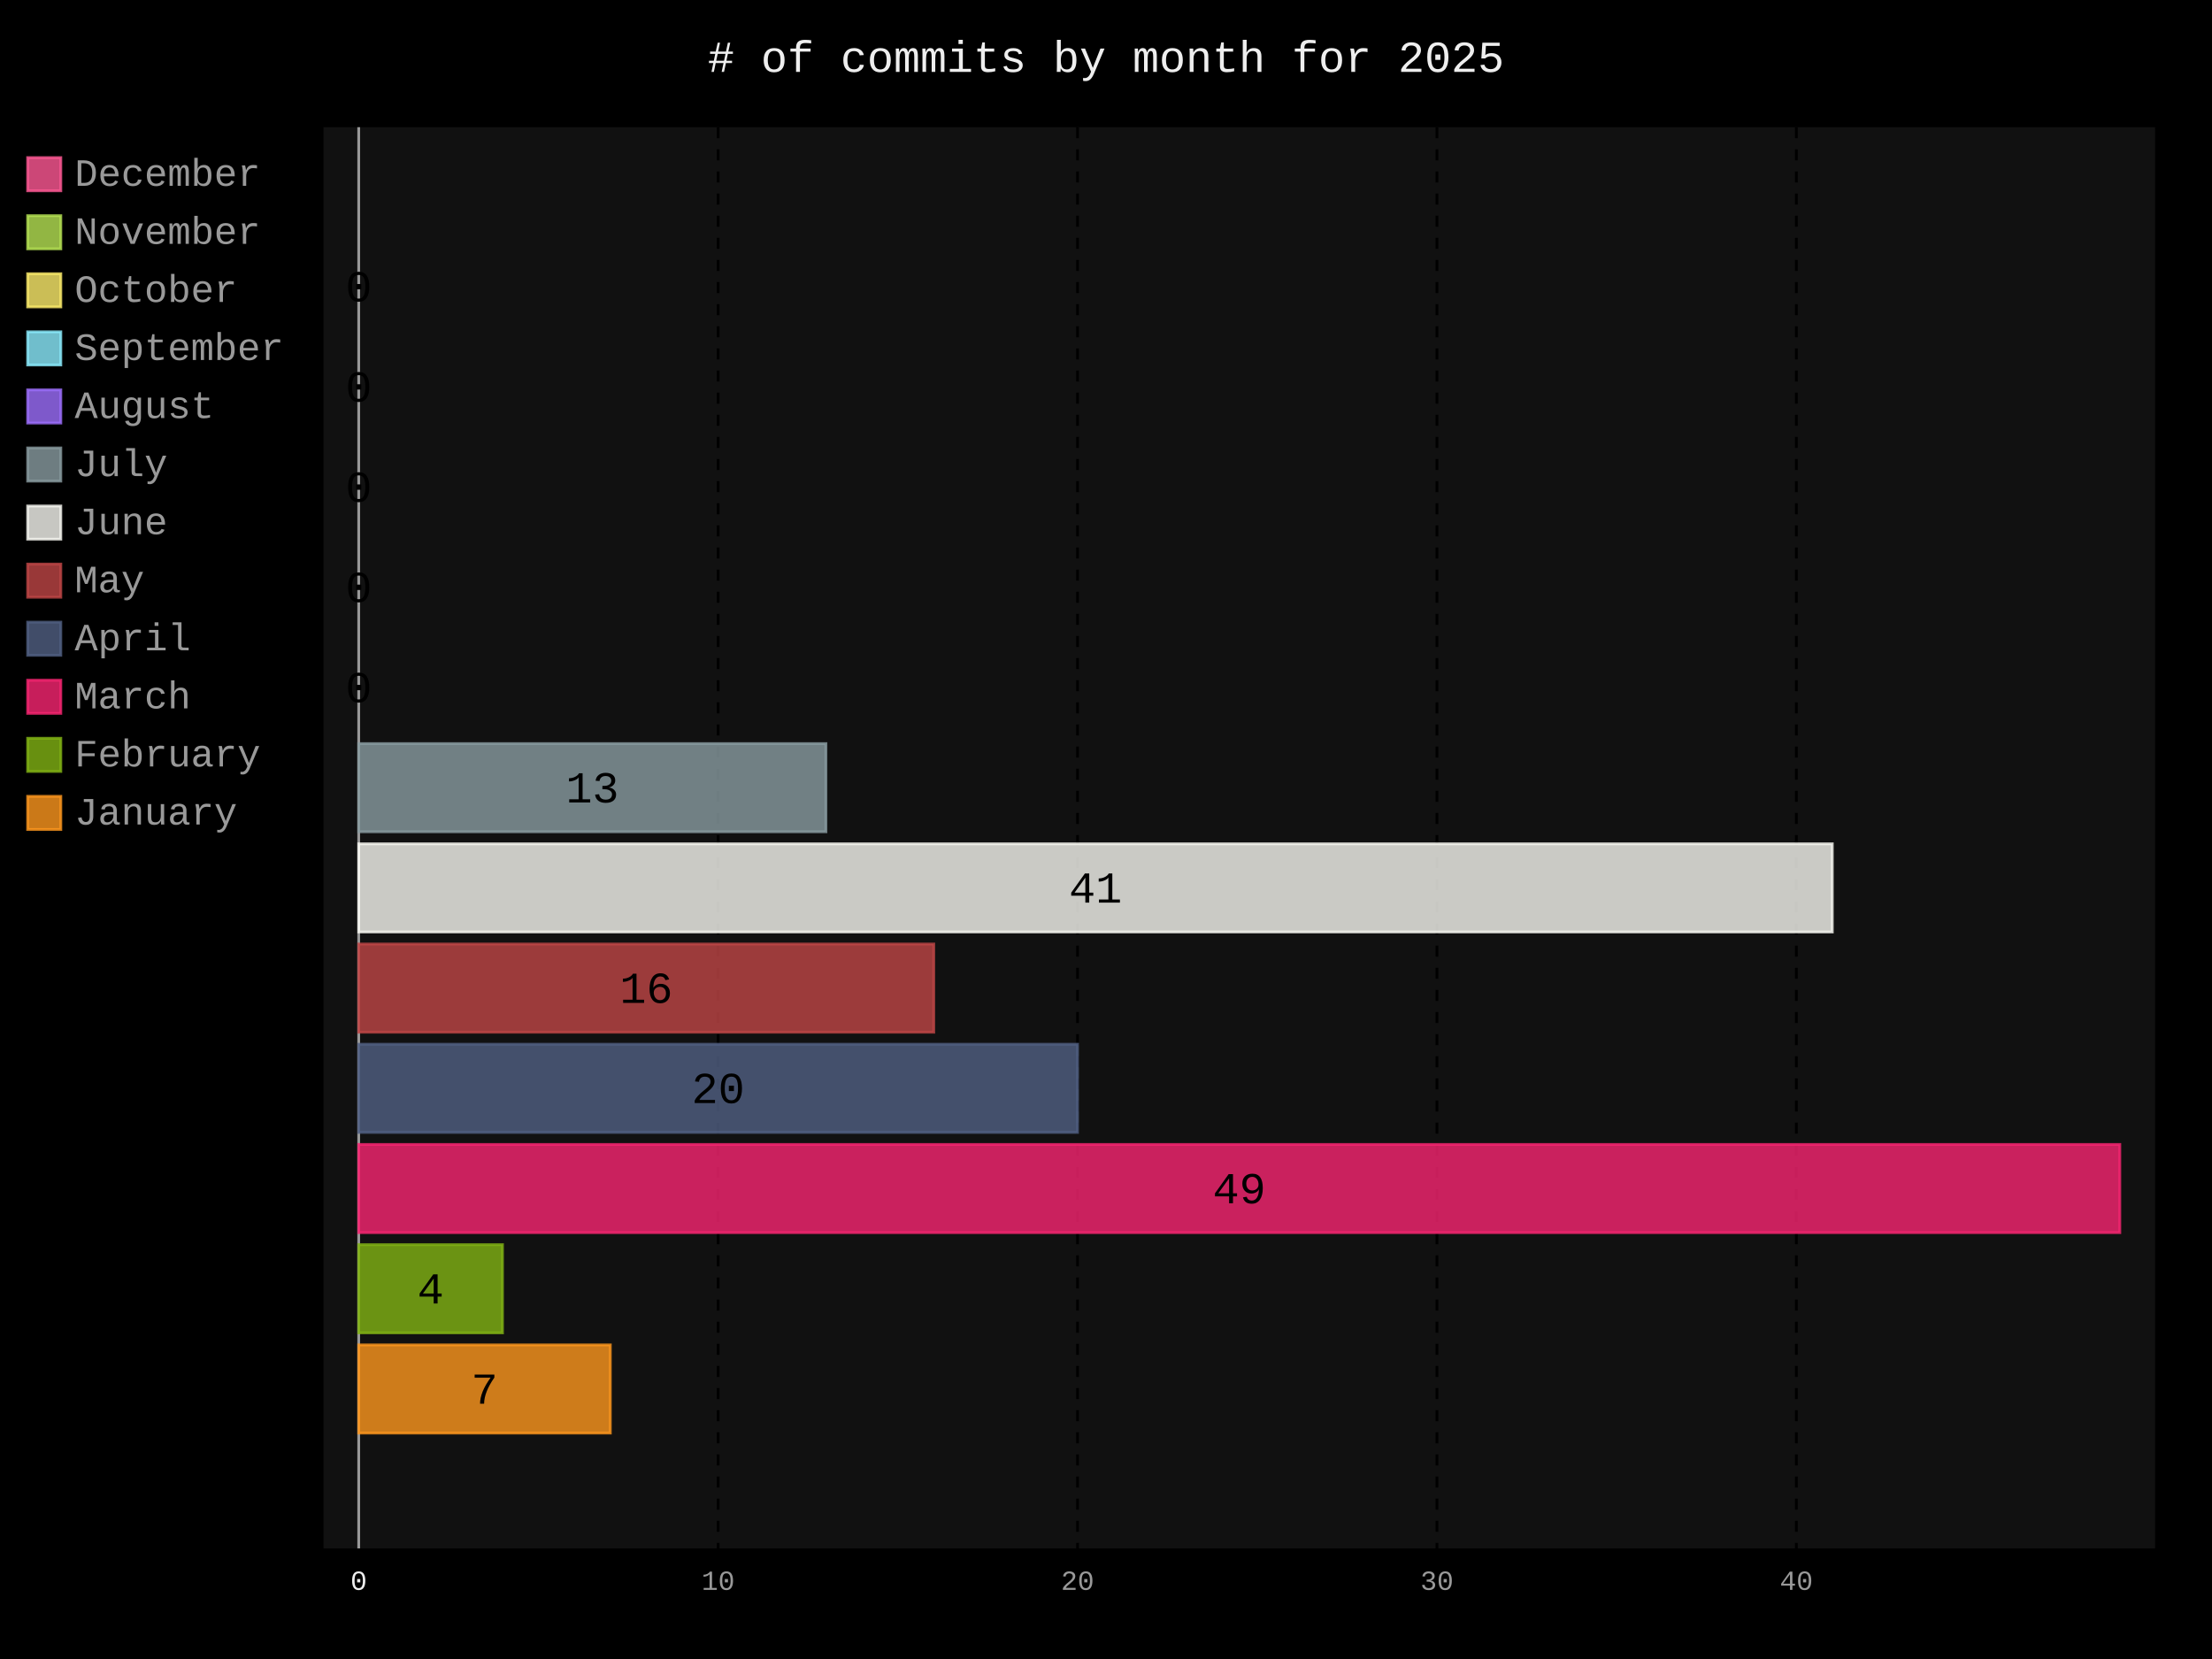
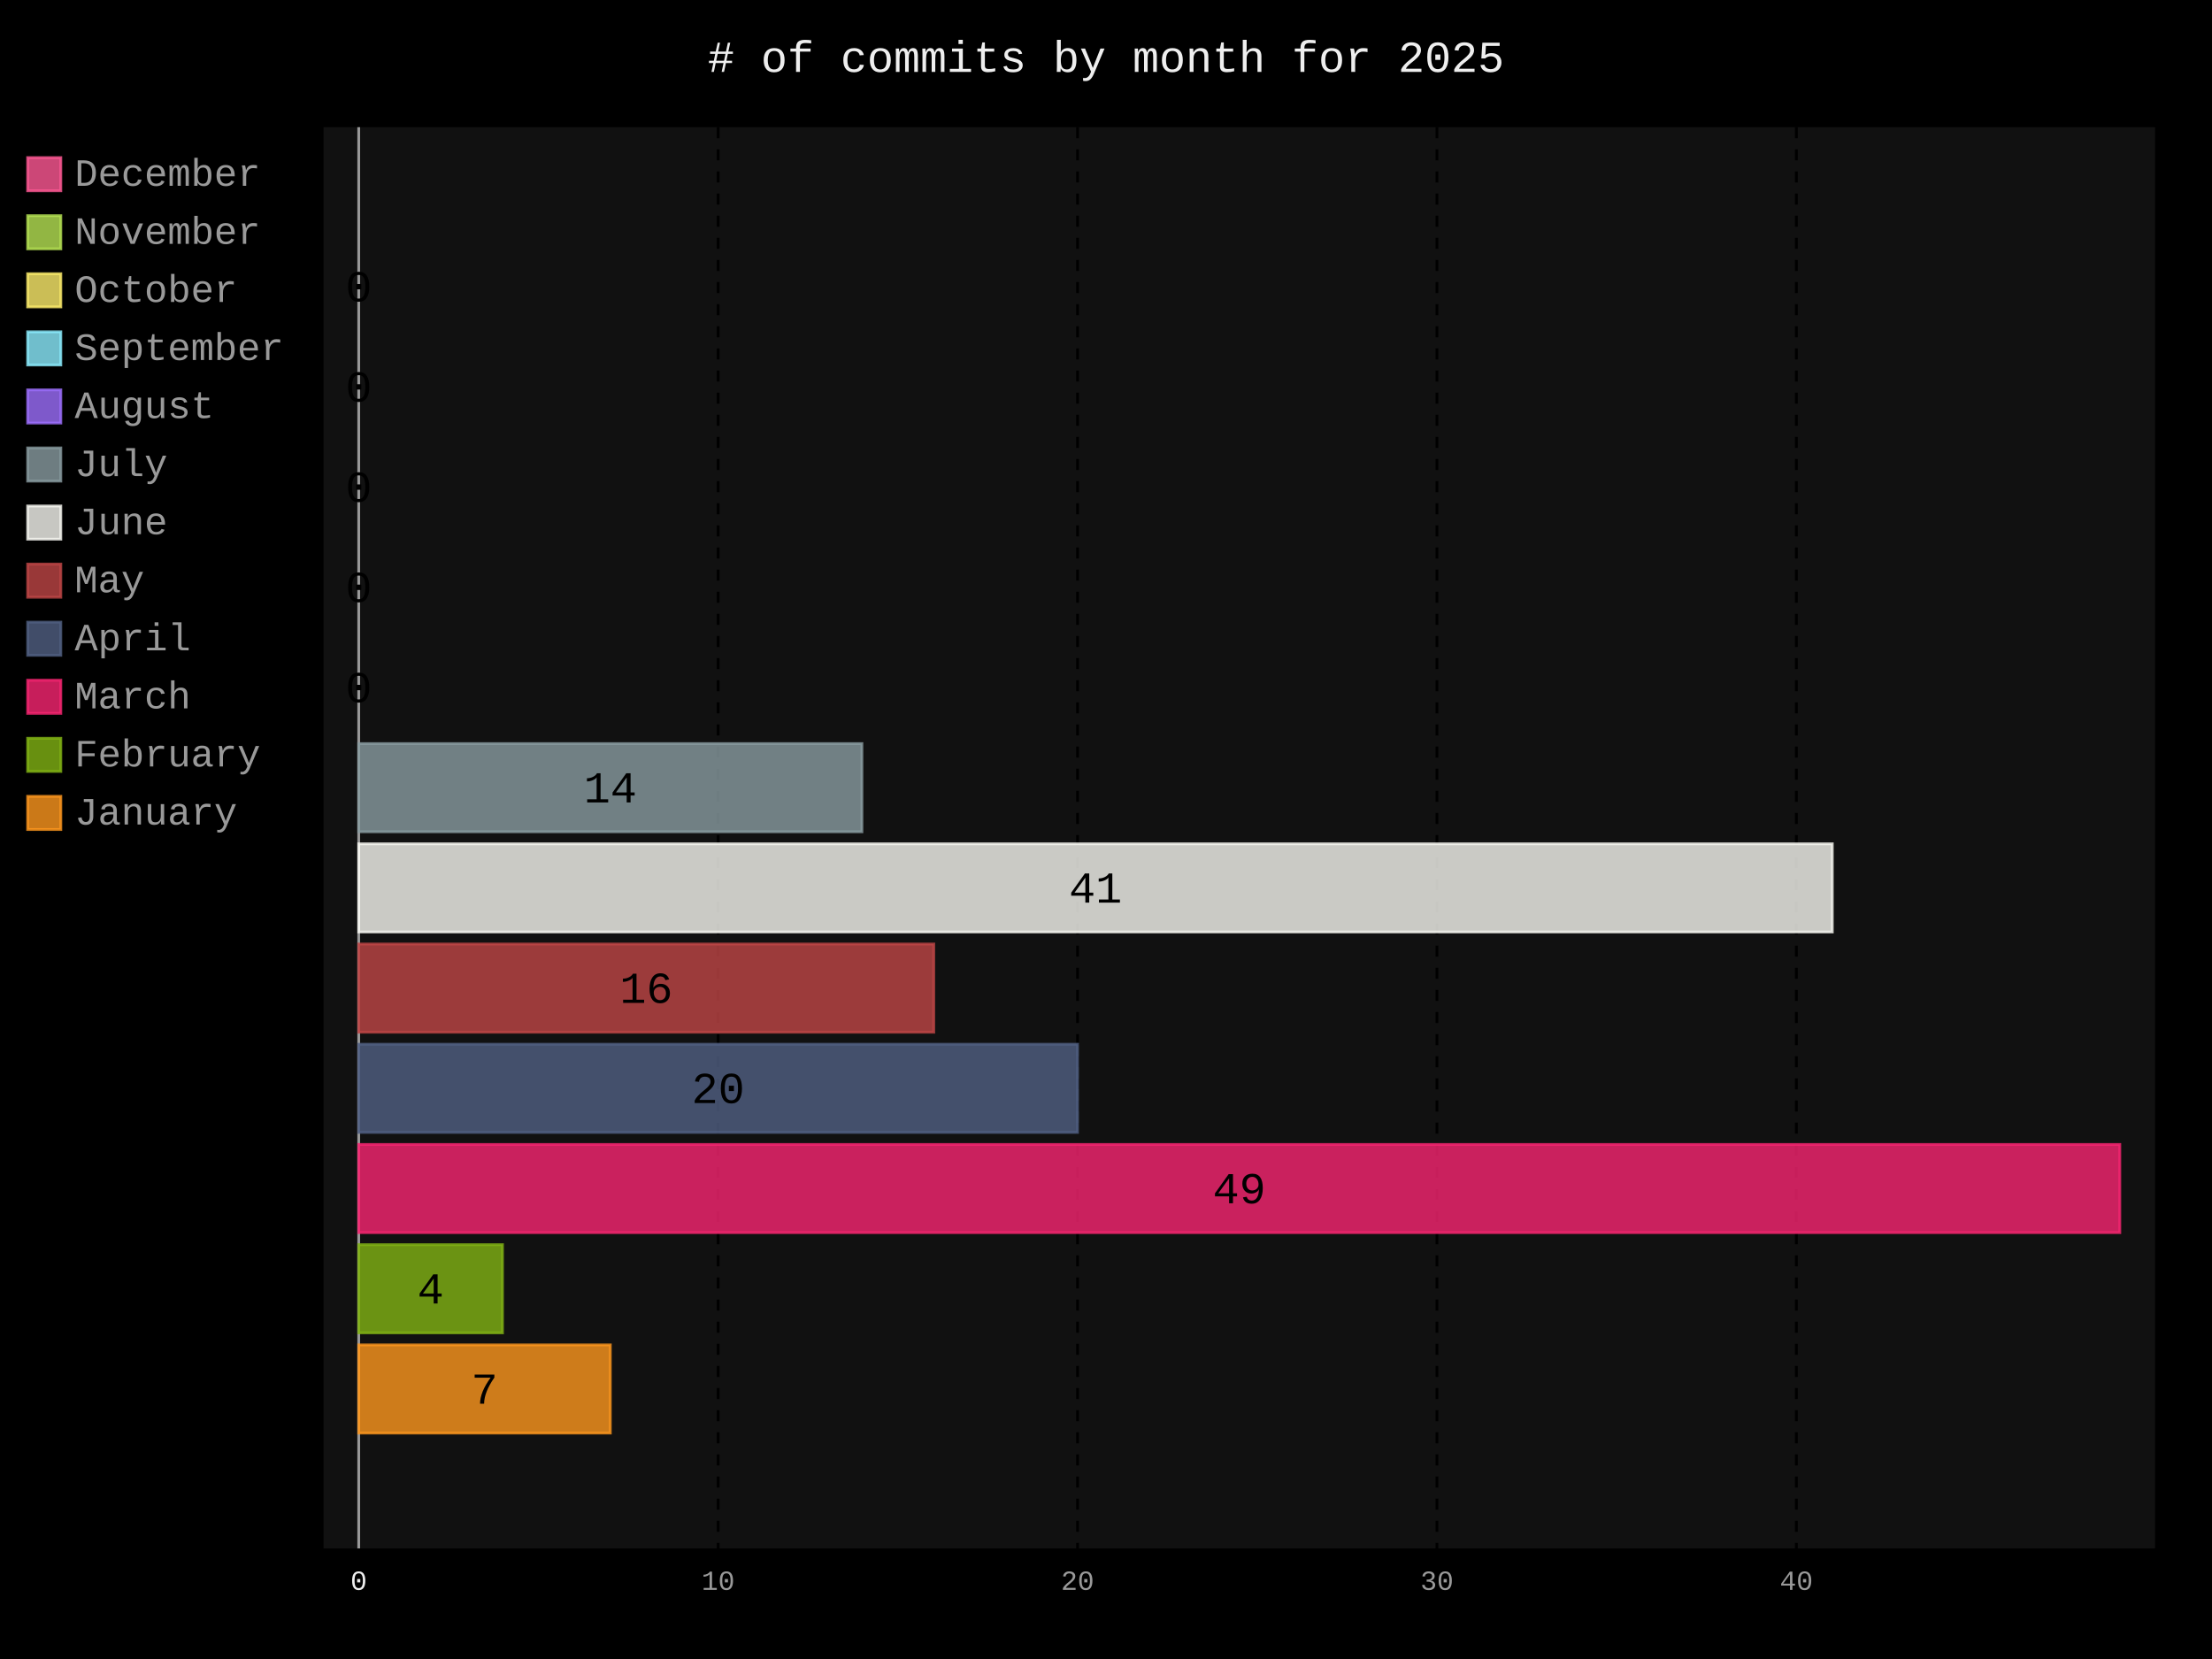
- <svg xmlns="http://www.w3.org/2000/svg" id="chart-351b929c-46b8-4c16-9aa4-ea9079b6fd60" class="pygal-chart" viewBox="0 0 800 600">
+ <svg xmlns="http://www.w3.org/2000/svg" id="chart-5058b749-c940-422a-a7cd-db3dbd3bc8c8" class="pygal-chart" viewBox="0 0 800 600">
  <defs>
-     <style type="text/css">#chart-351b929c-46b8-4c16-9aa4-ea9079b6fd60{-webkit-user-select:none;-webkit-font-smoothing:antialiased;font-family:Consolas,"Liberation Mono",Menlo,Courier,monospace}#chart-351b929c-46b8-4c16-9aa4-ea9079b6fd60 .title{font-family:Consolas,"Liberation Mono",Menlo,Courier,monospace;font-size:16px}#chart-351b929c-46b8-4c16-9aa4-ea9079b6fd60 .legends .legend text{font-family:Consolas,"Liberation Mono",Menlo,Courier,monospace;font-size:14px}#chart-351b929c-46b8-4c16-9aa4-ea9079b6fd60 .axis text{font-family:Consolas,"Liberation Mono",Menlo,Courier,monospace;font-size:10px}#chart-351b929c-46b8-4c16-9aa4-ea9079b6fd60 .axis text.major{font-family:Consolas,"Liberation Mono",Menlo,Courier,monospace;font-size:10px}#chart-351b929c-46b8-4c16-9aa4-ea9079b6fd60 .text-overlay text.value{font-family:Consolas,"Liberation Mono",Menlo,Courier,monospace;font-size:16px}#chart-351b929c-46b8-4c16-9aa4-ea9079b6fd60 .text-overlay text.label{font-family:Consolas,"Liberation Mono",Menlo,Courier,monospace;font-size:10px}#chart-351b929c-46b8-4c16-9aa4-ea9079b6fd60 .tooltip{font-family:Consolas,"Liberation Mono",Menlo,Courier,monospace;font-size:14px}#chart-351b929c-46b8-4c16-9aa4-ea9079b6fd60 text.no_data{font-family:Consolas,"Liberation Mono",Menlo,Courier,monospace;font-size:64px}
- #chart-351b929c-46b8-4c16-9aa4-ea9079b6fd60{background-color:black}#chart-351b929c-46b8-4c16-9aa4-ea9079b6fd60 path,#chart-351b929c-46b8-4c16-9aa4-ea9079b6fd60 line,#chart-351b929c-46b8-4c16-9aa4-ea9079b6fd60 rect,#chart-351b929c-46b8-4c16-9aa4-ea9079b6fd60 circle{-webkit-transition:250ms;-moz-transition:250ms;transition:250ms}#chart-351b929c-46b8-4c16-9aa4-ea9079b6fd60 .graph &gt; .background{fill:black}#chart-351b929c-46b8-4c16-9aa4-ea9079b6fd60 .plot &gt; .background{fill:#111}#chart-351b929c-46b8-4c16-9aa4-ea9079b6fd60 .graph{fill:#999}#chart-351b929c-46b8-4c16-9aa4-ea9079b6fd60 text.no_data{fill:#eee}#chart-351b929c-46b8-4c16-9aa4-ea9079b6fd60 .title{fill:#eee}#chart-351b929c-46b8-4c16-9aa4-ea9079b6fd60 .legends .legend text{fill:#999}#chart-351b929c-46b8-4c16-9aa4-ea9079b6fd60 .legends .legend:hover text{fill:#eee}#chart-351b929c-46b8-4c16-9aa4-ea9079b6fd60 .axis .line{stroke:#eee}#chart-351b929c-46b8-4c16-9aa4-ea9079b6fd60 .axis .guide.line{stroke:#555}#chart-351b929c-46b8-4c16-9aa4-ea9079b6fd60 .axis .major.line{stroke:#999}#chart-351b929c-46b8-4c16-9aa4-ea9079b6fd60 .axis text.major{fill:#eee}#chart-351b929c-46b8-4c16-9aa4-ea9079b6fd60 .axis.y .guides:hover .guide.line,#chart-351b929c-46b8-4c16-9aa4-ea9079b6fd60 .line-graph .axis.x .guides:hover .guide.line,#chart-351b929c-46b8-4c16-9aa4-ea9079b6fd60 .stackedline-graph .axis.x .guides:hover .guide.line,#chart-351b929c-46b8-4c16-9aa4-ea9079b6fd60 .xy-graph .axis.x .guides:hover .guide.line{stroke:#eee}#chart-351b929c-46b8-4c16-9aa4-ea9079b6fd60 .axis .guides:hover text{fill:#eee}#chart-351b929c-46b8-4c16-9aa4-ea9079b6fd60 .reactive{fill-opacity:.8;stroke-opacity:.8;stroke-width:1}#chart-351b929c-46b8-4c16-9aa4-ea9079b6fd60 .ci{stroke:#999}#chart-351b929c-46b8-4c16-9aa4-ea9079b6fd60 .reactive.active,#chart-351b929c-46b8-4c16-9aa4-ea9079b6fd60 .active .reactive{fill-opacity:.4;stroke-opacity:.9;stroke-width:4}#chart-351b929c-46b8-4c16-9aa4-ea9079b6fd60 .ci .reactive.active{stroke-width:1.5}#chart-351b929c-46b8-4c16-9aa4-ea9079b6fd60 .series text{fill:#eee}#chart-351b929c-46b8-4c16-9aa4-ea9079b6fd60 .tooltip rect{fill:#111;stroke:#eee;-webkit-transition:opacity 250ms;-moz-transition:opacity 250ms;transition:opacity 250ms}#chart-351b929c-46b8-4c16-9aa4-ea9079b6fd60 .tooltip .label{fill:#999}#chart-351b929c-46b8-4c16-9aa4-ea9079b6fd60 .tooltip .label{fill:#999}#chart-351b929c-46b8-4c16-9aa4-ea9079b6fd60 .tooltip .legend{font-size:.8em;fill:#555}#chart-351b929c-46b8-4c16-9aa4-ea9079b6fd60 .tooltip .x_label{font-size:.6em;fill:#eee}#chart-351b929c-46b8-4c16-9aa4-ea9079b6fd60 .tooltip .xlink{font-size:.5em;text-decoration:underline}#chart-351b929c-46b8-4c16-9aa4-ea9079b6fd60 .tooltip .value{font-size:1.5em}#chart-351b929c-46b8-4c16-9aa4-ea9079b6fd60 .bound{font-size:.5em}#chart-351b929c-46b8-4c16-9aa4-ea9079b6fd60 .max-value{font-size:.75em;fill:#555}#chart-351b929c-46b8-4c16-9aa4-ea9079b6fd60 .map-element{fill:#111;stroke:#555 !important}#chart-351b929c-46b8-4c16-9aa4-ea9079b6fd60 .map-element .reactive{fill-opacity:inherit;stroke-opacity:inherit}#chart-351b929c-46b8-4c16-9aa4-ea9079b6fd60 .color-0,#chart-351b929c-46b8-4c16-9aa4-ea9079b6fd60 .color-0 a:visited{stroke:#ff5995;fill:#ff5995}#chart-351b929c-46b8-4c16-9aa4-ea9079b6fd60 .color-1,#chart-351b929c-46b8-4c16-9aa4-ea9079b6fd60 .color-1 a:visited{stroke:#b6e354;fill:#b6e354}#chart-351b929c-46b8-4c16-9aa4-ea9079b6fd60 .color-2,#chart-351b929c-46b8-4c16-9aa4-ea9079b6fd60 .color-2 a:visited{stroke:#feed6c;fill:#feed6c}#chart-351b929c-46b8-4c16-9aa4-ea9079b6fd60 .color-3,#chart-351b929c-46b8-4c16-9aa4-ea9079b6fd60 .color-3 a:visited{stroke:#8cedff;fill:#8cedff}#chart-351b929c-46b8-4c16-9aa4-ea9079b6fd60 .color-4,#chart-351b929c-46b8-4c16-9aa4-ea9079b6fd60 .color-4 a:visited{stroke:#9e6ffe;fill:#9e6ffe}#chart-351b929c-46b8-4c16-9aa4-ea9079b6fd60 .color-5,#chart-351b929c-46b8-4c16-9aa4-ea9079b6fd60 .color-5 a:visited{stroke:#899ca1;fill:#899ca1}#chart-351b929c-46b8-4c16-9aa4-ea9079b6fd60 .color-6,#chart-351b929c-46b8-4c16-9aa4-ea9079b6fd60 .color-6 a:visited{stroke:#f8f8f2;fill:#f8f8f2}#chart-351b929c-46b8-4c16-9aa4-ea9079b6fd60 .color-7,#chart-351b929c-46b8-4c16-9aa4-ea9079b6fd60 .color-7 a:visited{stroke:#bf4646;fill:#bf4646}#chart-351b929c-46b8-4c16-9aa4-ea9079b6fd60 .color-8,#chart-351b929c-46b8-4c16-9aa4-ea9079b6fd60 .color-8 a:visited{stroke:#516083;fill:#516083}#chart-351b929c-46b8-4c16-9aa4-ea9079b6fd60 .color-9,#chart-351b929c-46b8-4c16-9aa4-ea9079b6fd60 .color-9 a:visited{stroke:#f92672;fill:#f92672}#chart-351b929c-46b8-4c16-9aa4-ea9079b6fd60 .color-10,#chart-351b929c-46b8-4c16-9aa4-ea9079b6fd60 .color-10 a:visited{stroke:#82b414;fill:#82b414}#chart-351b929c-46b8-4c16-9aa4-ea9079b6fd60 .color-11,#chart-351b929c-46b8-4c16-9aa4-ea9079b6fd60 .color-11 a:visited{stroke:#fd971f;fill:#fd971f}#chart-351b929c-46b8-4c16-9aa4-ea9079b6fd60 .text-overlay .color-0 text{fill:black}#chart-351b929c-46b8-4c16-9aa4-ea9079b6fd60 .text-overlay .color-1 text{fill:black}#chart-351b929c-46b8-4c16-9aa4-ea9079b6fd60 .text-overlay .color-2 text{fill:black}#chart-351b929c-46b8-4c16-9aa4-ea9079b6fd60 .text-overlay .color-3 text{fill:black}#chart-351b929c-46b8-4c16-9aa4-ea9079b6fd60 .text-overlay .color-4 text{fill:black}#chart-351b929c-46b8-4c16-9aa4-ea9079b6fd60 .text-overlay .color-5 text{fill:black}#chart-351b929c-46b8-4c16-9aa4-ea9079b6fd60 .text-overlay .color-6 text{fill:black}#chart-351b929c-46b8-4c16-9aa4-ea9079b6fd60 .text-overlay .color-7 text{fill:black}#chart-351b929c-46b8-4c16-9aa4-ea9079b6fd60 .text-overlay .color-8 text{fill:black}#chart-351b929c-46b8-4c16-9aa4-ea9079b6fd60 .text-overlay .color-9 text{fill:black}#chart-351b929c-46b8-4c16-9aa4-ea9079b6fd60 .text-overlay .color-10 text{fill:black}#chart-351b929c-46b8-4c16-9aa4-ea9079b6fd60 .text-overlay .color-11 text{fill:black}
- #chart-351b929c-46b8-4c16-9aa4-ea9079b6fd60 text.no_data{text-anchor:middle}#chart-351b929c-46b8-4c16-9aa4-ea9079b6fd60 .guide.line{fill:none}#chart-351b929c-46b8-4c16-9aa4-ea9079b6fd60 .centered{text-anchor:middle}#chart-351b929c-46b8-4c16-9aa4-ea9079b6fd60 .title{text-anchor:middle}#chart-351b929c-46b8-4c16-9aa4-ea9079b6fd60 .legends .legend text{fill-opacity:1}#chart-351b929c-46b8-4c16-9aa4-ea9079b6fd60 .axis.x text{text-anchor:middle}#chart-351b929c-46b8-4c16-9aa4-ea9079b6fd60 .axis.x:not(.web) text[transform]{text-anchor:start}#chart-351b929c-46b8-4c16-9aa4-ea9079b6fd60 .axis.x:not(.web) text[transform].backwards{text-anchor:end}#chart-351b929c-46b8-4c16-9aa4-ea9079b6fd60 .axis.y text{text-anchor:end}#chart-351b929c-46b8-4c16-9aa4-ea9079b6fd60 .axis.y text[transform].backwards{text-anchor:start}#chart-351b929c-46b8-4c16-9aa4-ea9079b6fd60 .axis.y2 text{text-anchor:start}#chart-351b929c-46b8-4c16-9aa4-ea9079b6fd60 .axis.y2 text[transform].backwards{text-anchor:end}#chart-351b929c-46b8-4c16-9aa4-ea9079b6fd60 .axis .guide.line{stroke-dasharray:4,4;stroke:black}#chart-351b929c-46b8-4c16-9aa4-ea9079b6fd60 .axis .major.guide.line{stroke-dasharray:6,6;stroke:black}#chart-351b929c-46b8-4c16-9aa4-ea9079b6fd60 .horizontal .axis.y .guide.line,#chart-351b929c-46b8-4c16-9aa4-ea9079b6fd60 .horizontal .axis.y2 .guide.line,#chart-351b929c-46b8-4c16-9aa4-ea9079b6fd60 .vertical .axis.x .guide.line{opacity:0}#chart-351b929c-46b8-4c16-9aa4-ea9079b6fd60 .horizontal .axis.always_show .guide.line,#chart-351b929c-46b8-4c16-9aa4-ea9079b6fd60 .vertical .axis.always_show .guide.line{opacity:1 !important}#chart-351b929c-46b8-4c16-9aa4-ea9079b6fd60 .axis.y .guides:hover .guide.line,#chart-351b929c-46b8-4c16-9aa4-ea9079b6fd60 .axis.y2 .guides:hover .guide.line,#chart-351b929c-46b8-4c16-9aa4-ea9079b6fd60 .axis.x .guides:hover .guide.line{opacity:1}#chart-351b929c-46b8-4c16-9aa4-ea9079b6fd60 .axis .guides:hover text{opacity:1}#chart-351b929c-46b8-4c16-9aa4-ea9079b6fd60 .nofill{fill:none}#chart-351b929c-46b8-4c16-9aa4-ea9079b6fd60 .subtle-fill{fill-opacity:.2}#chart-351b929c-46b8-4c16-9aa4-ea9079b6fd60 .dot{stroke-width:1px;fill-opacity:1;stroke-opacity:1}#chart-351b929c-46b8-4c16-9aa4-ea9079b6fd60 .dot.active{stroke-width:5px}#chart-351b929c-46b8-4c16-9aa4-ea9079b6fd60 .dot.negative{fill:transparent}#chart-351b929c-46b8-4c16-9aa4-ea9079b6fd60 text,#chart-351b929c-46b8-4c16-9aa4-ea9079b6fd60 tspan{stroke:none !important}#chart-351b929c-46b8-4c16-9aa4-ea9079b6fd60 .series text.active{opacity:1}#chart-351b929c-46b8-4c16-9aa4-ea9079b6fd60 .tooltip rect{fill-opacity:.95;stroke-width:.5}#chart-351b929c-46b8-4c16-9aa4-ea9079b6fd60 .tooltip text{fill-opacity:1}#chart-351b929c-46b8-4c16-9aa4-ea9079b6fd60 .showable{visibility:hidden}#chart-351b929c-46b8-4c16-9aa4-ea9079b6fd60 .showable.shown{visibility:visible}#chart-351b929c-46b8-4c16-9aa4-ea9079b6fd60 .gauge-background{fill:rgba(229,229,229,1);stroke:none}#chart-351b929c-46b8-4c16-9aa4-ea9079b6fd60 .bg-lines{stroke:black;stroke-width:2px}</style>
+     <style type="text/css">#chart-5058b749-c940-422a-a7cd-db3dbd3bc8c8{-webkit-user-select:none;-webkit-font-smoothing:antialiased;font-family:Consolas,"Liberation Mono",Menlo,Courier,monospace}#chart-5058b749-c940-422a-a7cd-db3dbd3bc8c8 .title{font-family:Consolas,"Liberation Mono",Menlo,Courier,monospace;font-size:16px}#chart-5058b749-c940-422a-a7cd-db3dbd3bc8c8 .legends .legend text{font-family:Consolas,"Liberation Mono",Menlo,Courier,monospace;font-size:14px}#chart-5058b749-c940-422a-a7cd-db3dbd3bc8c8 .axis text{font-family:Consolas,"Liberation Mono",Menlo,Courier,monospace;font-size:10px}#chart-5058b749-c940-422a-a7cd-db3dbd3bc8c8 .axis text.major{font-family:Consolas,"Liberation Mono",Menlo,Courier,monospace;font-size:10px}#chart-5058b749-c940-422a-a7cd-db3dbd3bc8c8 .text-overlay text.value{font-family:Consolas,"Liberation Mono",Menlo,Courier,monospace;font-size:16px}#chart-5058b749-c940-422a-a7cd-db3dbd3bc8c8 .text-overlay text.label{font-family:Consolas,"Liberation Mono",Menlo,Courier,monospace;font-size:10px}#chart-5058b749-c940-422a-a7cd-db3dbd3bc8c8 .tooltip{font-family:Consolas,"Liberation Mono",Menlo,Courier,monospace;font-size:14px}#chart-5058b749-c940-422a-a7cd-db3dbd3bc8c8 text.no_data{font-family:Consolas,"Liberation Mono",Menlo,Courier,monospace;font-size:64px}
+ #chart-5058b749-c940-422a-a7cd-db3dbd3bc8c8{background-color:black}#chart-5058b749-c940-422a-a7cd-db3dbd3bc8c8 path,#chart-5058b749-c940-422a-a7cd-db3dbd3bc8c8 line,#chart-5058b749-c940-422a-a7cd-db3dbd3bc8c8 rect,#chart-5058b749-c940-422a-a7cd-db3dbd3bc8c8 circle{-webkit-transition:250ms;-moz-transition:250ms;transition:250ms}#chart-5058b749-c940-422a-a7cd-db3dbd3bc8c8 .graph &gt; .background{fill:black}#chart-5058b749-c940-422a-a7cd-db3dbd3bc8c8 .plot &gt; .background{fill:#111}#chart-5058b749-c940-422a-a7cd-db3dbd3bc8c8 .graph{fill:#999}#chart-5058b749-c940-422a-a7cd-db3dbd3bc8c8 text.no_data{fill:#eee}#chart-5058b749-c940-422a-a7cd-db3dbd3bc8c8 .title{fill:#eee}#chart-5058b749-c940-422a-a7cd-db3dbd3bc8c8 .legends .legend text{fill:#999}#chart-5058b749-c940-422a-a7cd-db3dbd3bc8c8 .legends .legend:hover text{fill:#eee}#chart-5058b749-c940-422a-a7cd-db3dbd3bc8c8 .axis .line{stroke:#eee}#chart-5058b749-c940-422a-a7cd-db3dbd3bc8c8 .axis .guide.line{stroke:#555}#chart-5058b749-c940-422a-a7cd-db3dbd3bc8c8 .axis .major.line{stroke:#999}#chart-5058b749-c940-422a-a7cd-db3dbd3bc8c8 .axis text.major{fill:#eee}#chart-5058b749-c940-422a-a7cd-db3dbd3bc8c8 .axis.y .guides:hover .guide.line,#chart-5058b749-c940-422a-a7cd-db3dbd3bc8c8 .line-graph .axis.x .guides:hover .guide.line,#chart-5058b749-c940-422a-a7cd-db3dbd3bc8c8 .stackedline-graph .axis.x .guides:hover .guide.line,#chart-5058b749-c940-422a-a7cd-db3dbd3bc8c8 .xy-graph .axis.x .guides:hover .guide.line{stroke:#eee}#chart-5058b749-c940-422a-a7cd-db3dbd3bc8c8 .axis .guides:hover text{fill:#eee}#chart-5058b749-c940-422a-a7cd-db3dbd3bc8c8 .reactive{fill-opacity:.8;stroke-opacity:.8;stroke-width:1}#chart-5058b749-c940-422a-a7cd-db3dbd3bc8c8 .ci{stroke:#999}#chart-5058b749-c940-422a-a7cd-db3dbd3bc8c8 .reactive.active,#chart-5058b749-c940-422a-a7cd-db3dbd3bc8c8 .active .reactive{fill-opacity:.4;stroke-opacity:.9;stroke-width:4}#chart-5058b749-c940-422a-a7cd-db3dbd3bc8c8 .ci .reactive.active{stroke-width:1.5}#chart-5058b749-c940-422a-a7cd-db3dbd3bc8c8 .series text{fill:#eee}#chart-5058b749-c940-422a-a7cd-db3dbd3bc8c8 .tooltip rect{fill:#111;stroke:#eee;-webkit-transition:opacity 250ms;-moz-transition:opacity 250ms;transition:opacity 250ms}#chart-5058b749-c940-422a-a7cd-db3dbd3bc8c8 .tooltip .label{fill:#999}#chart-5058b749-c940-422a-a7cd-db3dbd3bc8c8 .tooltip .label{fill:#999}#chart-5058b749-c940-422a-a7cd-db3dbd3bc8c8 .tooltip .legend{font-size:.8em;fill:#555}#chart-5058b749-c940-422a-a7cd-db3dbd3bc8c8 .tooltip .x_label{font-size:.6em;fill:#eee}#chart-5058b749-c940-422a-a7cd-db3dbd3bc8c8 .tooltip .xlink{font-size:.5em;text-decoration:underline}#chart-5058b749-c940-422a-a7cd-db3dbd3bc8c8 .tooltip .value{font-size:1.5em}#chart-5058b749-c940-422a-a7cd-db3dbd3bc8c8 .bound{font-size:.5em}#chart-5058b749-c940-422a-a7cd-db3dbd3bc8c8 .max-value{font-size:.75em;fill:#555}#chart-5058b749-c940-422a-a7cd-db3dbd3bc8c8 .map-element{fill:#111;stroke:#555 !important}#chart-5058b749-c940-422a-a7cd-db3dbd3bc8c8 .map-element .reactive{fill-opacity:inherit;stroke-opacity:inherit}#chart-5058b749-c940-422a-a7cd-db3dbd3bc8c8 .color-0,#chart-5058b749-c940-422a-a7cd-db3dbd3bc8c8 .color-0 a:visited{stroke:#ff5995;fill:#ff5995}#chart-5058b749-c940-422a-a7cd-db3dbd3bc8c8 .color-1,#chart-5058b749-c940-422a-a7cd-db3dbd3bc8c8 .color-1 a:visited{stroke:#b6e354;fill:#b6e354}#chart-5058b749-c940-422a-a7cd-db3dbd3bc8c8 .color-2,#chart-5058b749-c940-422a-a7cd-db3dbd3bc8c8 .color-2 a:visited{stroke:#feed6c;fill:#feed6c}#chart-5058b749-c940-422a-a7cd-db3dbd3bc8c8 .color-3,#chart-5058b749-c940-422a-a7cd-db3dbd3bc8c8 .color-3 a:visited{stroke:#8cedff;fill:#8cedff}#chart-5058b749-c940-422a-a7cd-db3dbd3bc8c8 .color-4,#chart-5058b749-c940-422a-a7cd-db3dbd3bc8c8 .color-4 a:visited{stroke:#9e6ffe;fill:#9e6ffe}#chart-5058b749-c940-422a-a7cd-db3dbd3bc8c8 .color-5,#chart-5058b749-c940-422a-a7cd-db3dbd3bc8c8 .color-5 a:visited{stroke:#899ca1;fill:#899ca1}#chart-5058b749-c940-422a-a7cd-db3dbd3bc8c8 .color-6,#chart-5058b749-c940-422a-a7cd-db3dbd3bc8c8 .color-6 a:visited{stroke:#f8f8f2;fill:#f8f8f2}#chart-5058b749-c940-422a-a7cd-db3dbd3bc8c8 .color-7,#chart-5058b749-c940-422a-a7cd-db3dbd3bc8c8 .color-7 a:visited{stroke:#bf4646;fill:#bf4646}#chart-5058b749-c940-422a-a7cd-db3dbd3bc8c8 .color-8,#chart-5058b749-c940-422a-a7cd-db3dbd3bc8c8 .color-8 a:visited{stroke:#516083;fill:#516083}#chart-5058b749-c940-422a-a7cd-db3dbd3bc8c8 .color-9,#chart-5058b749-c940-422a-a7cd-db3dbd3bc8c8 .color-9 a:visited{stroke:#f92672;fill:#f92672}#chart-5058b749-c940-422a-a7cd-db3dbd3bc8c8 .color-10,#chart-5058b749-c940-422a-a7cd-db3dbd3bc8c8 .color-10 a:visited{stroke:#82b414;fill:#82b414}#chart-5058b749-c940-422a-a7cd-db3dbd3bc8c8 .color-11,#chart-5058b749-c940-422a-a7cd-db3dbd3bc8c8 .color-11 a:visited{stroke:#fd971f;fill:#fd971f}#chart-5058b749-c940-422a-a7cd-db3dbd3bc8c8 .text-overlay .color-0 text{fill:black}#chart-5058b749-c940-422a-a7cd-db3dbd3bc8c8 .text-overlay .color-1 text{fill:black}#chart-5058b749-c940-422a-a7cd-db3dbd3bc8c8 .text-overlay .color-2 text{fill:black}#chart-5058b749-c940-422a-a7cd-db3dbd3bc8c8 .text-overlay .color-3 text{fill:black}#chart-5058b749-c940-422a-a7cd-db3dbd3bc8c8 .text-overlay .color-4 text{fill:black}#chart-5058b749-c940-422a-a7cd-db3dbd3bc8c8 .text-overlay .color-5 text{fill:black}#chart-5058b749-c940-422a-a7cd-db3dbd3bc8c8 .text-overlay .color-6 text{fill:black}#chart-5058b749-c940-422a-a7cd-db3dbd3bc8c8 .text-overlay .color-7 text{fill:black}#chart-5058b749-c940-422a-a7cd-db3dbd3bc8c8 .text-overlay .color-8 text{fill:black}#chart-5058b749-c940-422a-a7cd-db3dbd3bc8c8 .text-overlay .color-9 text{fill:black}#chart-5058b749-c940-422a-a7cd-db3dbd3bc8c8 .text-overlay .color-10 text{fill:black}#chart-5058b749-c940-422a-a7cd-db3dbd3bc8c8 .text-overlay .color-11 text{fill:black}
+ #chart-5058b749-c940-422a-a7cd-db3dbd3bc8c8 text.no_data{text-anchor:middle}#chart-5058b749-c940-422a-a7cd-db3dbd3bc8c8 .guide.line{fill:none}#chart-5058b749-c940-422a-a7cd-db3dbd3bc8c8 .centered{text-anchor:middle}#chart-5058b749-c940-422a-a7cd-db3dbd3bc8c8 .title{text-anchor:middle}#chart-5058b749-c940-422a-a7cd-db3dbd3bc8c8 .legends .legend text{fill-opacity:1}#chart-5058b749-c940-422a-a7cd-db3dbd3bc8c8 .axis.x text{text-anchor:middle}#chart-5058b749-c940-422a-a7cd-db3dbd3bc8c8 .axis.x:not(.web) text[transform]{text-anchor:start}#chart-5058b749-c940-422a-a7cd-db3dbd3bc8c8 .axis.x:not(.web) text[transform].backwards{text-anchor:end}#chart-5058b749-c940-422a-a7cd-db3dbd3bc8c8 .axis.y text{text-anchor:end}#chart-5058b749-c940-422a-a7cd-db3dbd3bc8c8 .axis.y text[transform].backwards{text-anchor:start}#chart-5058b749-c940-422a-a7cd-db3dbd3bc8c8 .axis.y2 text{text-anchor:start}#chart-5058b749-c940-422a-a7cd-db3dbd3bc8c8 .axis.y2 text[transform].backwards{text-anchor:end}#chart-5058b749-c940-422a-a7cd-db3dbd3bc8c8 .axis .guide.line{stroke-dasharray:4,4;stroke:black}#chart-5058b749-c940-422a-a7cd-db3dbd3bc8c8 .axis .major.guide.line{stroke-dasharray:6,6;stroke:black}#chart-5058b749-c940-422a-a7cd-db3dbd3bc8c8 .horizontal .axis.y .guide.line,#chart-5058b749-c940-422a-a7cd-db3dbd3bc8c8 .horizontal .axis.y2 .guide.line,#chart-5058b749-c940-422a-a7cd-db3dbd3bc8c8 .vertical .axis.x .guide.line{opacity:0}#chart-5058b749-c940-422a-a7cd-db3dbd3bc8c8 .horizontal .axis.always_show .guide.line,#chart-5058b749-c940-422a-a7cd-db3dbd3bc8c8 .vertical .axis.always_show .guide.line{opacity:1 !important}#chart-5058b749-c940-422a-a7cd-db3dbd3bc8c8 .axis.y .guides:hover .guide.line,#chart-5058b749-c940-422a-a7cd-db3dbd3bc8c8 .axis.y2 .guides:hover .guide.line,#chart-5058b749-c940-422a-a7cd-db3dbd3bc8c8 .axis.x .guides:hover .guide.line{opacity:1}#chart-5058b749-c940-422a-a7cd-db3dbd3bc8c8 .axis .guides:hover text{opacity:1}#chart-5058b749-c940-422a-a7cd-db3dbd3bc8c8 .nofill{fill:none}#chart-5058b749-c940-422a-a7cd-db3dbd3bc8c8 .subtle-fill{fill-opacity:.2}#chart-5058b749-c940-422a-a7cd-db3dbd3bc8c8 .dot{stroke-width:1px;fill-opacity:1;stroke-opacity:1}#chart-5058b749-c940-422a-a7cd-db3dbd3bc8c8 .dot.active{stroke-width:5px}#chart-5058b749-c940-422a-a7cd-db3dbd3bc8c8 .dot.negative{fill:transparent}#chart-5058b749-c940-422a-a7cd-db3dbd3bc8c8 text,#chart-5058b749-c940-422a-a7cd-db3dbd3bc8c8 tspan{stroke:none !important}#chart-5058b749-c940-422a-a7cd-db3dbd3bc8c8 .series text.active{opacity:1}#chart-5058b749-c940-422a-a7cd-db3dbd3bc8c8 .tooltip rect{fill-opacity:.95;stroke-width:.5}#chart-5058b749-c940-422a-a7cd-db3dbd3bc8c8 .tooltip text{fill-opacity:1}#chart-5058b749-c940-422a-a7cd-db3dbd3bc8c8 .showable{visibility:hidden}#chart-5058b749-c940-422a-a7cd-db3dbd3bc8c8 .showable.shown{visibility:visible}#chart-5058b749-c940-422a-a7cd-db3dbd3bc8c8 .gauge-background{fill:rgba(229,229,229,1);stroke:none}#chart-5058b749-c940-422a-a7cd-db3dbd3bc8c8 .bg-lines{stroke:black;stroke-width:2px}</style>
  </defs>
  <g class="graph horizontalbar-graph horizontal">
    <rect x="0" y="0" width="800" height="600" class="background" />
    <g transform="translate(117, 46)" class="plot">
      <rect x="0" y="0" width="662.4" height="514" class="background" />
      <g class="axis x always_show">
        <g class="guides">
          <path d="M12.738 0 v514" class="axis major line" />
          <text x="12.738" y="529.0" class="major">0</text>
        </g>
        <g class="guides">
          <path d="M142.723 0 v514" class="guide line" />
          <text x="142.723" y="529.0" class="">10</text>
        </g>
        <g class="guides">
          <path d="M272.707 0 v514" class="guide line" />
          <text x="272.707" y="529.0" class="">20</text>
        </g>
        <g class="guides">
          <path d="M402.691 0 v514" class="guide line" />
          <text x="402.691" y="529.0" class="">30</text>
        </g>
        <g class="guides">
          <path d="M532.676 0 v514" class="guide line" />
          <text x="532.676" y="529.0" class="">40</text>
        </g>
      </g>
      <g class="series serie-11 color-11">
        <g class="bars">
          <g class="bar">
            <rect x="12.738" y="440.393" rx="0" ry="0" width="90.989" height="31.894" class="rect reactive tooltip-trigger" />
          </g>
        </g>
      </g>
      <g class="series serie-10 color-10">
        <g class="bars">
          <g class="bar">
            <rect x="12.738" y="404.149" rx="0" ry="0" width="51.994" height="31.894" class="rect reactive tooltip-trigger" />
          </g>
        </g>
      </g>
      <g class="series serie-9 color-9">
        <g class="bars">
          <g class="bar">
            <rect x="12.738" y="367.905" rx="0" ry="0" width="636.923" height="31.894" class="rect reactive tooltip-trigger" />
          </g>
        </g>
      </g>
      <g class="series serie-8 color-8">
        <g class="bars">
          <g class="bar">
            <rect x="12.738" y="331.662" rx="0" ry="0" width="259.969" height="31.894" class="rect reactive tooltip-trigger" />
          </g>
        </g>
      </g>
      <g class="series serie-7 color-7">
        <g class="bars">
          <g class="bar">
            <rect x="12.738" y="295.418" rx="0" ry="0" width="207.975" height="31.894" class="rect reactive tooltip-trigger" />
          </g>
        </g>
      </g>
      <g class="series serie-6 color-6">
        <g class="bars">
          <g class="bar">
            <rect x="12.738" y="259.175" rx="0" ry="0" width="532.936" height="31.894" class="rect reactive tooltip-trigger" />
          </g>
        </g>
      </g>
      <g class="series serie-5 color-5">
        <g class="bars">
          <g class="bar">
-             <rect x="12.738" y="222.931" rx="0" ry="0" width="168.98" height="31.894" class="rect reactive tooltip-trigger" />
+             <rect x="12.738" y="222.931" rx="0" ry="0" width="181.978" height="31.894" class="rect reactive tooltip-trigger" />
          </g>
        </g>
      </g>
      <g class="series serie-4 color-4">
        <g class="bars">
          <g class="bar">
            <rect x="12.738" y="186.687" rx="0" ry="0" height="31.894" class="rect reactive tooltip-trigger" />
          </g>
        </g>
      </g>
      <g class="series serie-3 color-3">
        <g class="bars">
          <g class="bar">
            <rect x="12.738" y="150.444" rx="0" ry="0" height="31.894" class="rect reactive tooltip-trigger" />
          </g>
        </g>
      </g>
      <g class="series serie-2 color-2">
        <g class="bars">
          <g class="bar">
            <rect x="12.738" y="114.2" rx="0" ry="0" height="31.894" class="rect reactive tooltip-trigger" />
          </g>
        </g>
      </g>
      <g class="series serie-1 color-1">
        <g class="bars">
          <g class="bar">
            <rect x="12.738" y="77.957" rx="0" ry="0" height="31.894" class="rect reactive tooltip-trigger" />
          </g>
        </g>
      </g>
      <g class="series serie-0 color-0">
        <g class="bars">
          <g class="bar">
            <rect x="12.738" y="41.713" rx="0" ry="0" height="31.894" class="rect reactive tooltip-trigger" />
          </g>
        </g>
      </g>
    </g>
    <g class="titles">
      <text x="400.0" y="26" class="title plot_title"># of commits by month for 2025</text>
    </g>
    <g transform="translate(117, 46)" class="plot overlay">
      <g class="series serie-11 color-11" />
      <g class="series serie-10 color-10" />
      <g class="series serie-9 color-9" />
      <g class="series serie-8 color-8" />
      <g class="series serie-7 color-7" />
      <g class="series serie-6 color-6" />
      <g class="series serie-5 color-5" />
      <g class="series serie-4 color-4" />
      <g class="series serie-3 color-3" />
      <g class="series serie-2 color-2" />
      <g class="series serie-1 color-1" />
      <g class="series serie-0 color-0" />
    </g>
    <g transform="translate(117, 46)" class="plot text-overlay">
      <g class="series serie-11 color-11">
        <text text-anchor="middle" x="58.233" y="461.673" class="value">7</text>
      </g>
      <g class="series serie-10 color-10">
        <text text-anchor="middle" x="38.735" y="425.429" class="value">4</text>
      </g>
      <g class="series serie-9 color-9">
        <text text-anchor="middle" x="331.2" y="389.186" class="value">49</text>
      </g>
      <g class="series serie-8 color-8">
        <text text-anchor="middle" x="142.723" y="352.942" class="value">20</text>
      </g>
      <g class="series serie-7 color-7">
        <text text-anchor="middle" x="116.726" y="316.699" class="value">16</text>
      </g>
      <g class="series serie-6 color-6">
        <text text-anchor="middle" x="279.206" y="280.455" class="value">41</text>
      </g>
      <g class="series serie-5 color-5">
-         <text text-anchor="middle" x="97.228" y="244.212" class="value">13</text>
+         <text text-anchor="middle" x="103.727" y="244.212" class="value">14</text>
      </g>
      <g class="series serie-4 color-4">
        <text text-anchor="middle" x="12.738" y="207.968" class="value">0</text>
      </g>
      <g class="series serie-3 color-3">
        <text text-anchor="middle" x="12.738" y="171.724" class="value">0</text>
      </g>
      <g class="series serie-2 color-2">
        <text text-anchor="middle" x="12.738" y="135.481" class="value">0</text>
      </g>
      <g class="series serie-1 color-1">
        <text text-anchor="middle" x="12.738" y="99.237" class="value">0</text>
      </g>
      <g class="series serie-0 color-0">
        <text text-anchor="middle" x="12.738" y="62.994" class="value">0</text>
      </g>
    </g>
    <g transform="translate(117, 46)" class="plot tooltip-overlay">
      <g transform="translate(0 0)" style="opacity: 0" class="tooltip">
        <rect rx="0" ry="0" width="0" height="0" class="tooltip-box" />
        <g class="text" />
      </g>
    </g>
    <g transform="translate(10, 56)" class="legends">
      <g id="activate-serie-0" class="legend reactive activate-serie">
        <rect x="0.0" y="1.0" width="12" height="12" class="color-0 reactive" />
        <text x="17.0" y="11.2">December</text>
      </g>
      <g id="activate-serie-1" class="legend reactive activate-serie">
        <rect x="0.0" y="22.0" width="12" height="12" class="color-1 reactive" />
        <text x="17.0" y="32.2">November</text>
      </g>
      <g id="activate-serie-2" class="legend reactive activate-serie">
        <rect x="0.0" y="43.0" width="12" height="12" class="color-2 reactive" />
        <text x="17.0" y="53.2">October</text>
      </g>
      <g id="activate-serie-3" class="legend reactive activate-serie">
        <rect x="0.0" y="64.0" width="12" height="12" class="color-3 reactive" />
        <text x="17.0" y="74.2">September</text>
      </g>
      <g id="activate-serie-4" class="legend reactive activate-serie">
        <rect x="0.0" y="85.0" width="12" height="12" class="color-4 reactive" />
        <text x="17.0" y="95.2">August</text>
      </g>
      <g id="activate-serie-5" class="legend reactive activate-serie">
        <rect x="0.0" y="106.0" width="12" height="12" class="color-5 reactive" />
        <text x="17.0" y="116.2">July</text>
      </g>
      <g id="activate-serie-6" class="legend reactive activate-serie">
        <rect x="0.0" y="127.0" width="12" height="12" class="color-6 reactive" />
        <text x="17.0" y="137.2">June</text>
      </g>
      <g id="activate-serie-7" class="legend reactive activate-serie">
        <rect x="0.0" y="148.0" width="12" height="12" class="color-7 reactive" />
        <text x="17.0" y="158.2">May</text>
      </g>
      <g id="activate-serie-8" class="legend reactive activate-serie">
        <rect x="0.0" y="169.0" width="12" height="12" class="color-8 reactive" />
        <text x="17.0" y="179.2">April</text>
      </g>
      <g id="activate-serie-9" class="legend reactive activate-serie">
        <rect x="0.0" y="190.0" width="12" height="12" class="color-9 reactive" />
        <text x="17.0" y="200.2">March</text>
      </g>
      <g id="activate-serie-10" class="legend reactive activate-serie">
        <rect x="0.0" y="211.0" width="12" height="12" class="color-10 reactive" />
        <text x="17.0" y="221.2">February</text>
      </g>
      <g id="activate-serie-11" class="legend reactive activate-serie">
        <rect x="0.0" y="232.0" width="12" height="12" class="color-11 reactive" />
        <text x="17.0" y="242.2">January</text>
      </g>
    </g>
    <g transform="translate(790, 56)" class="legends" />
  </g>
</svg>
